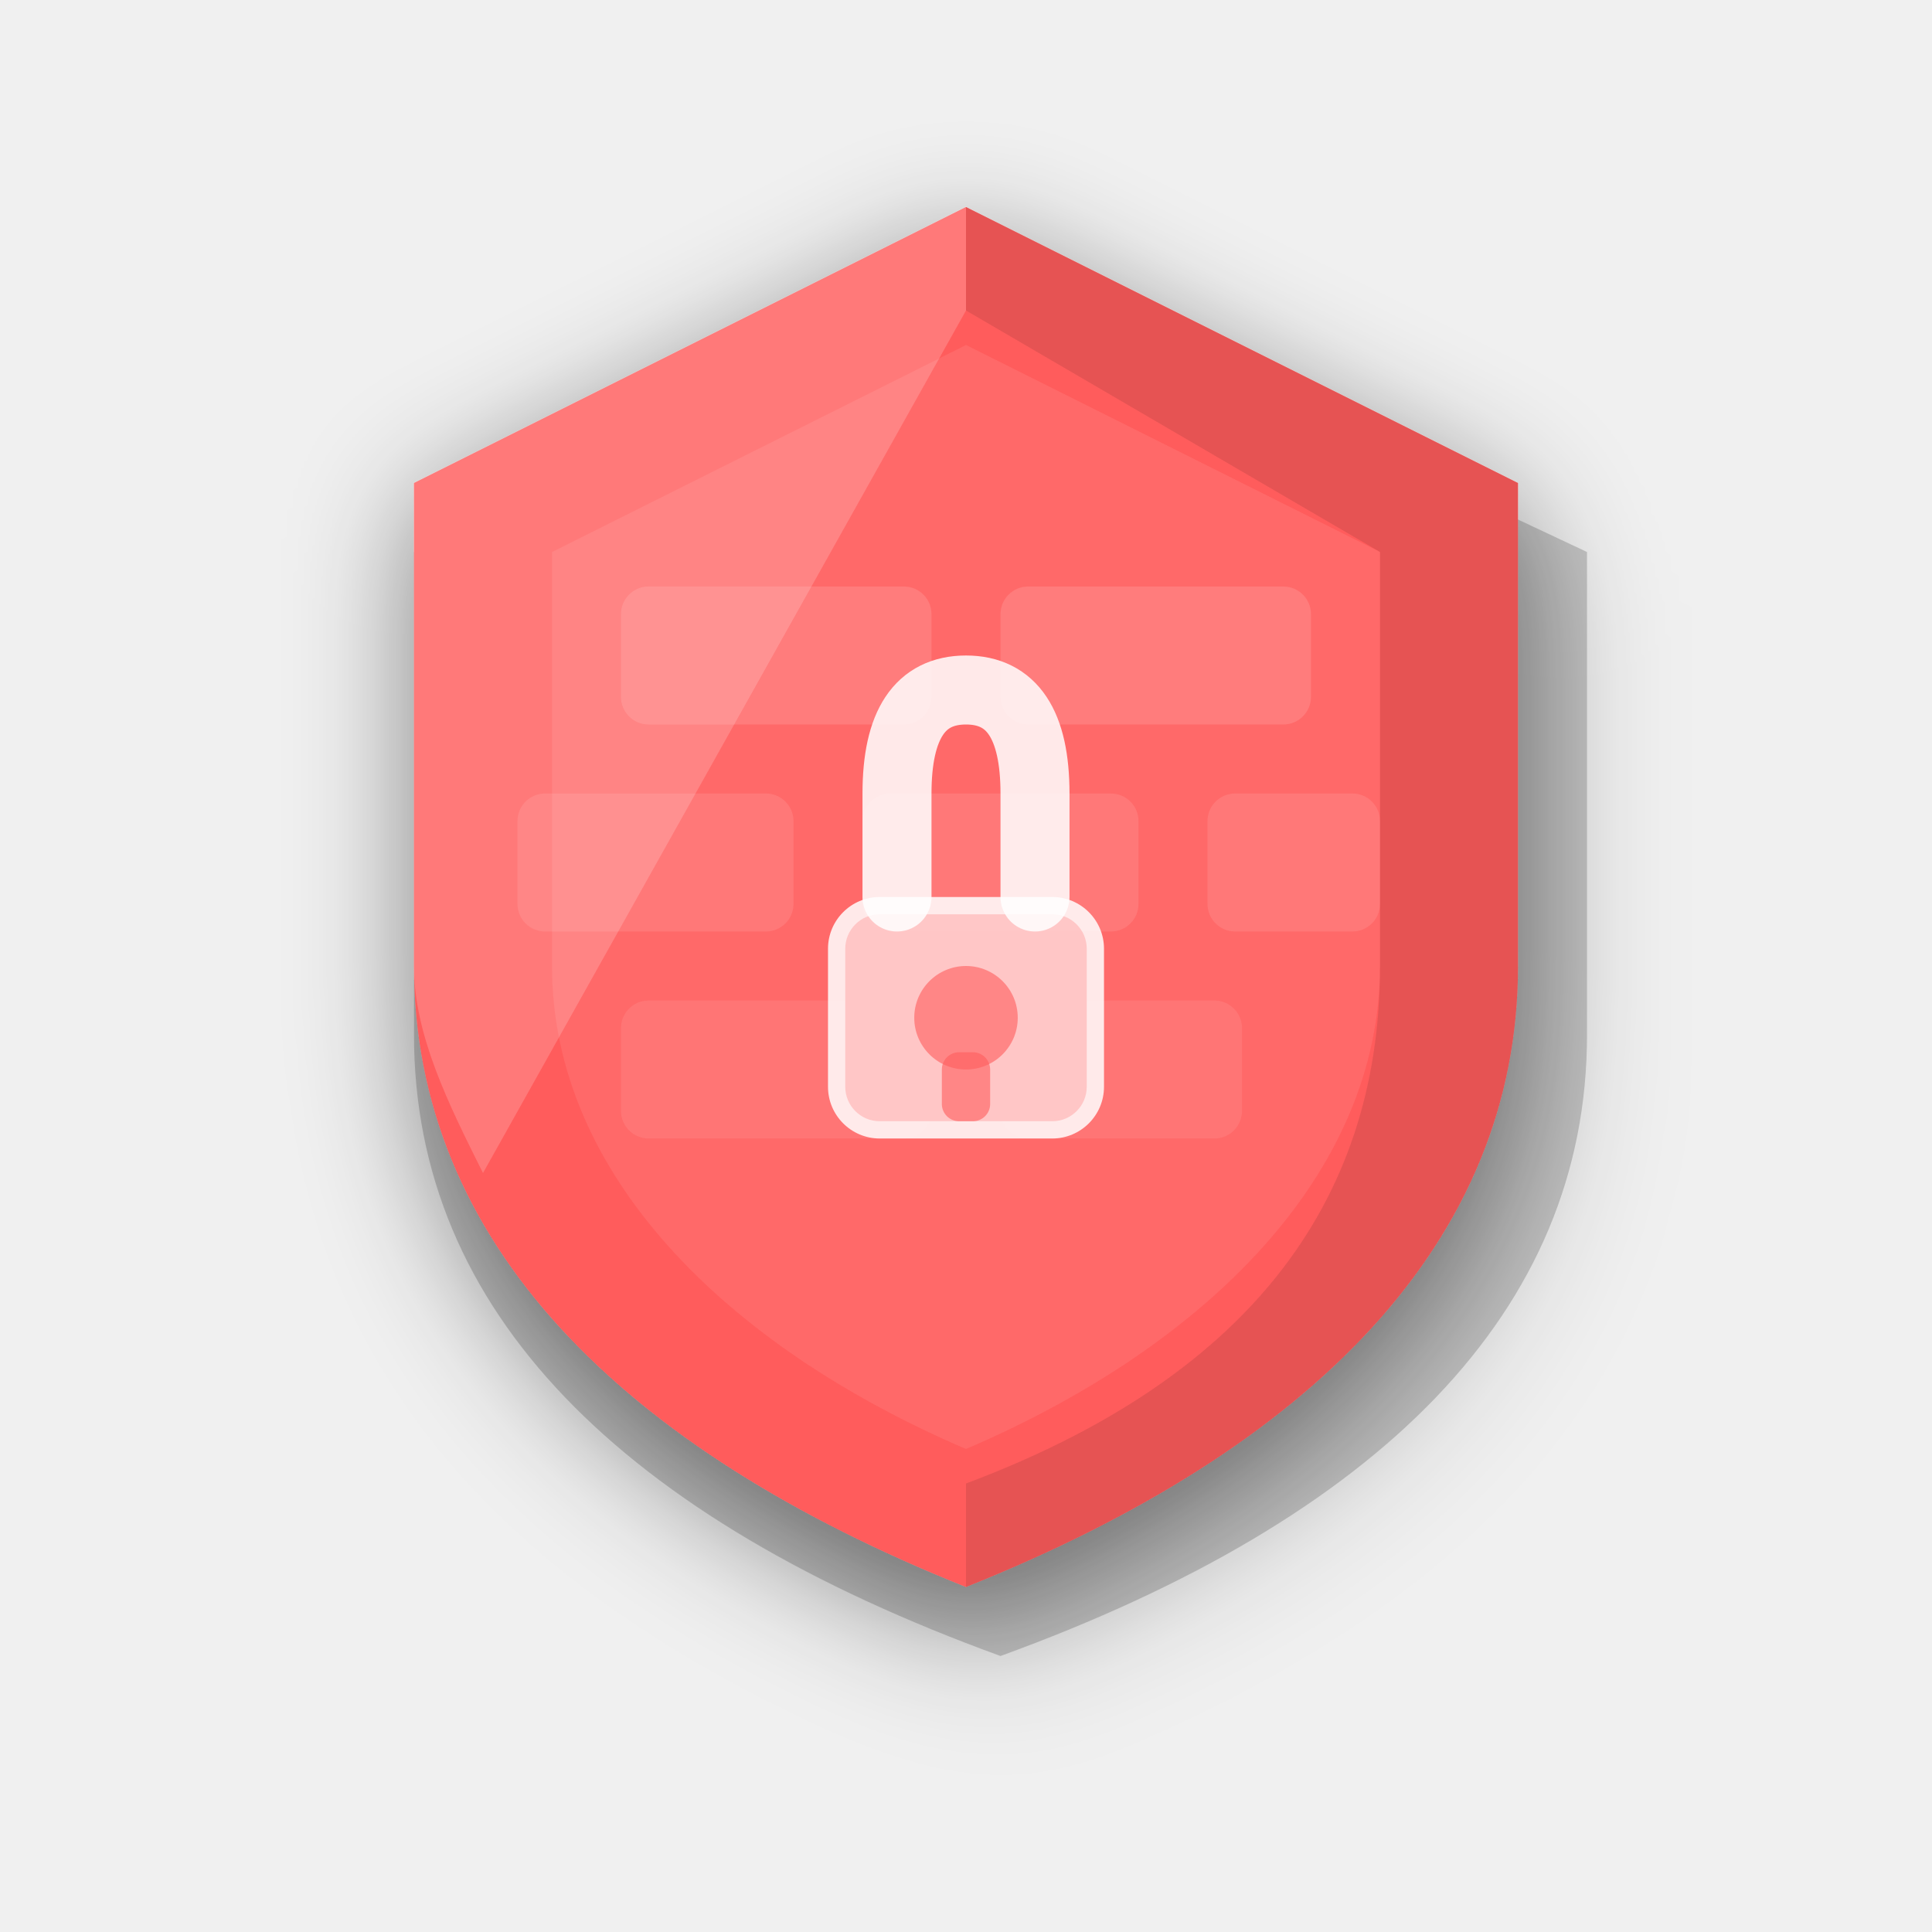
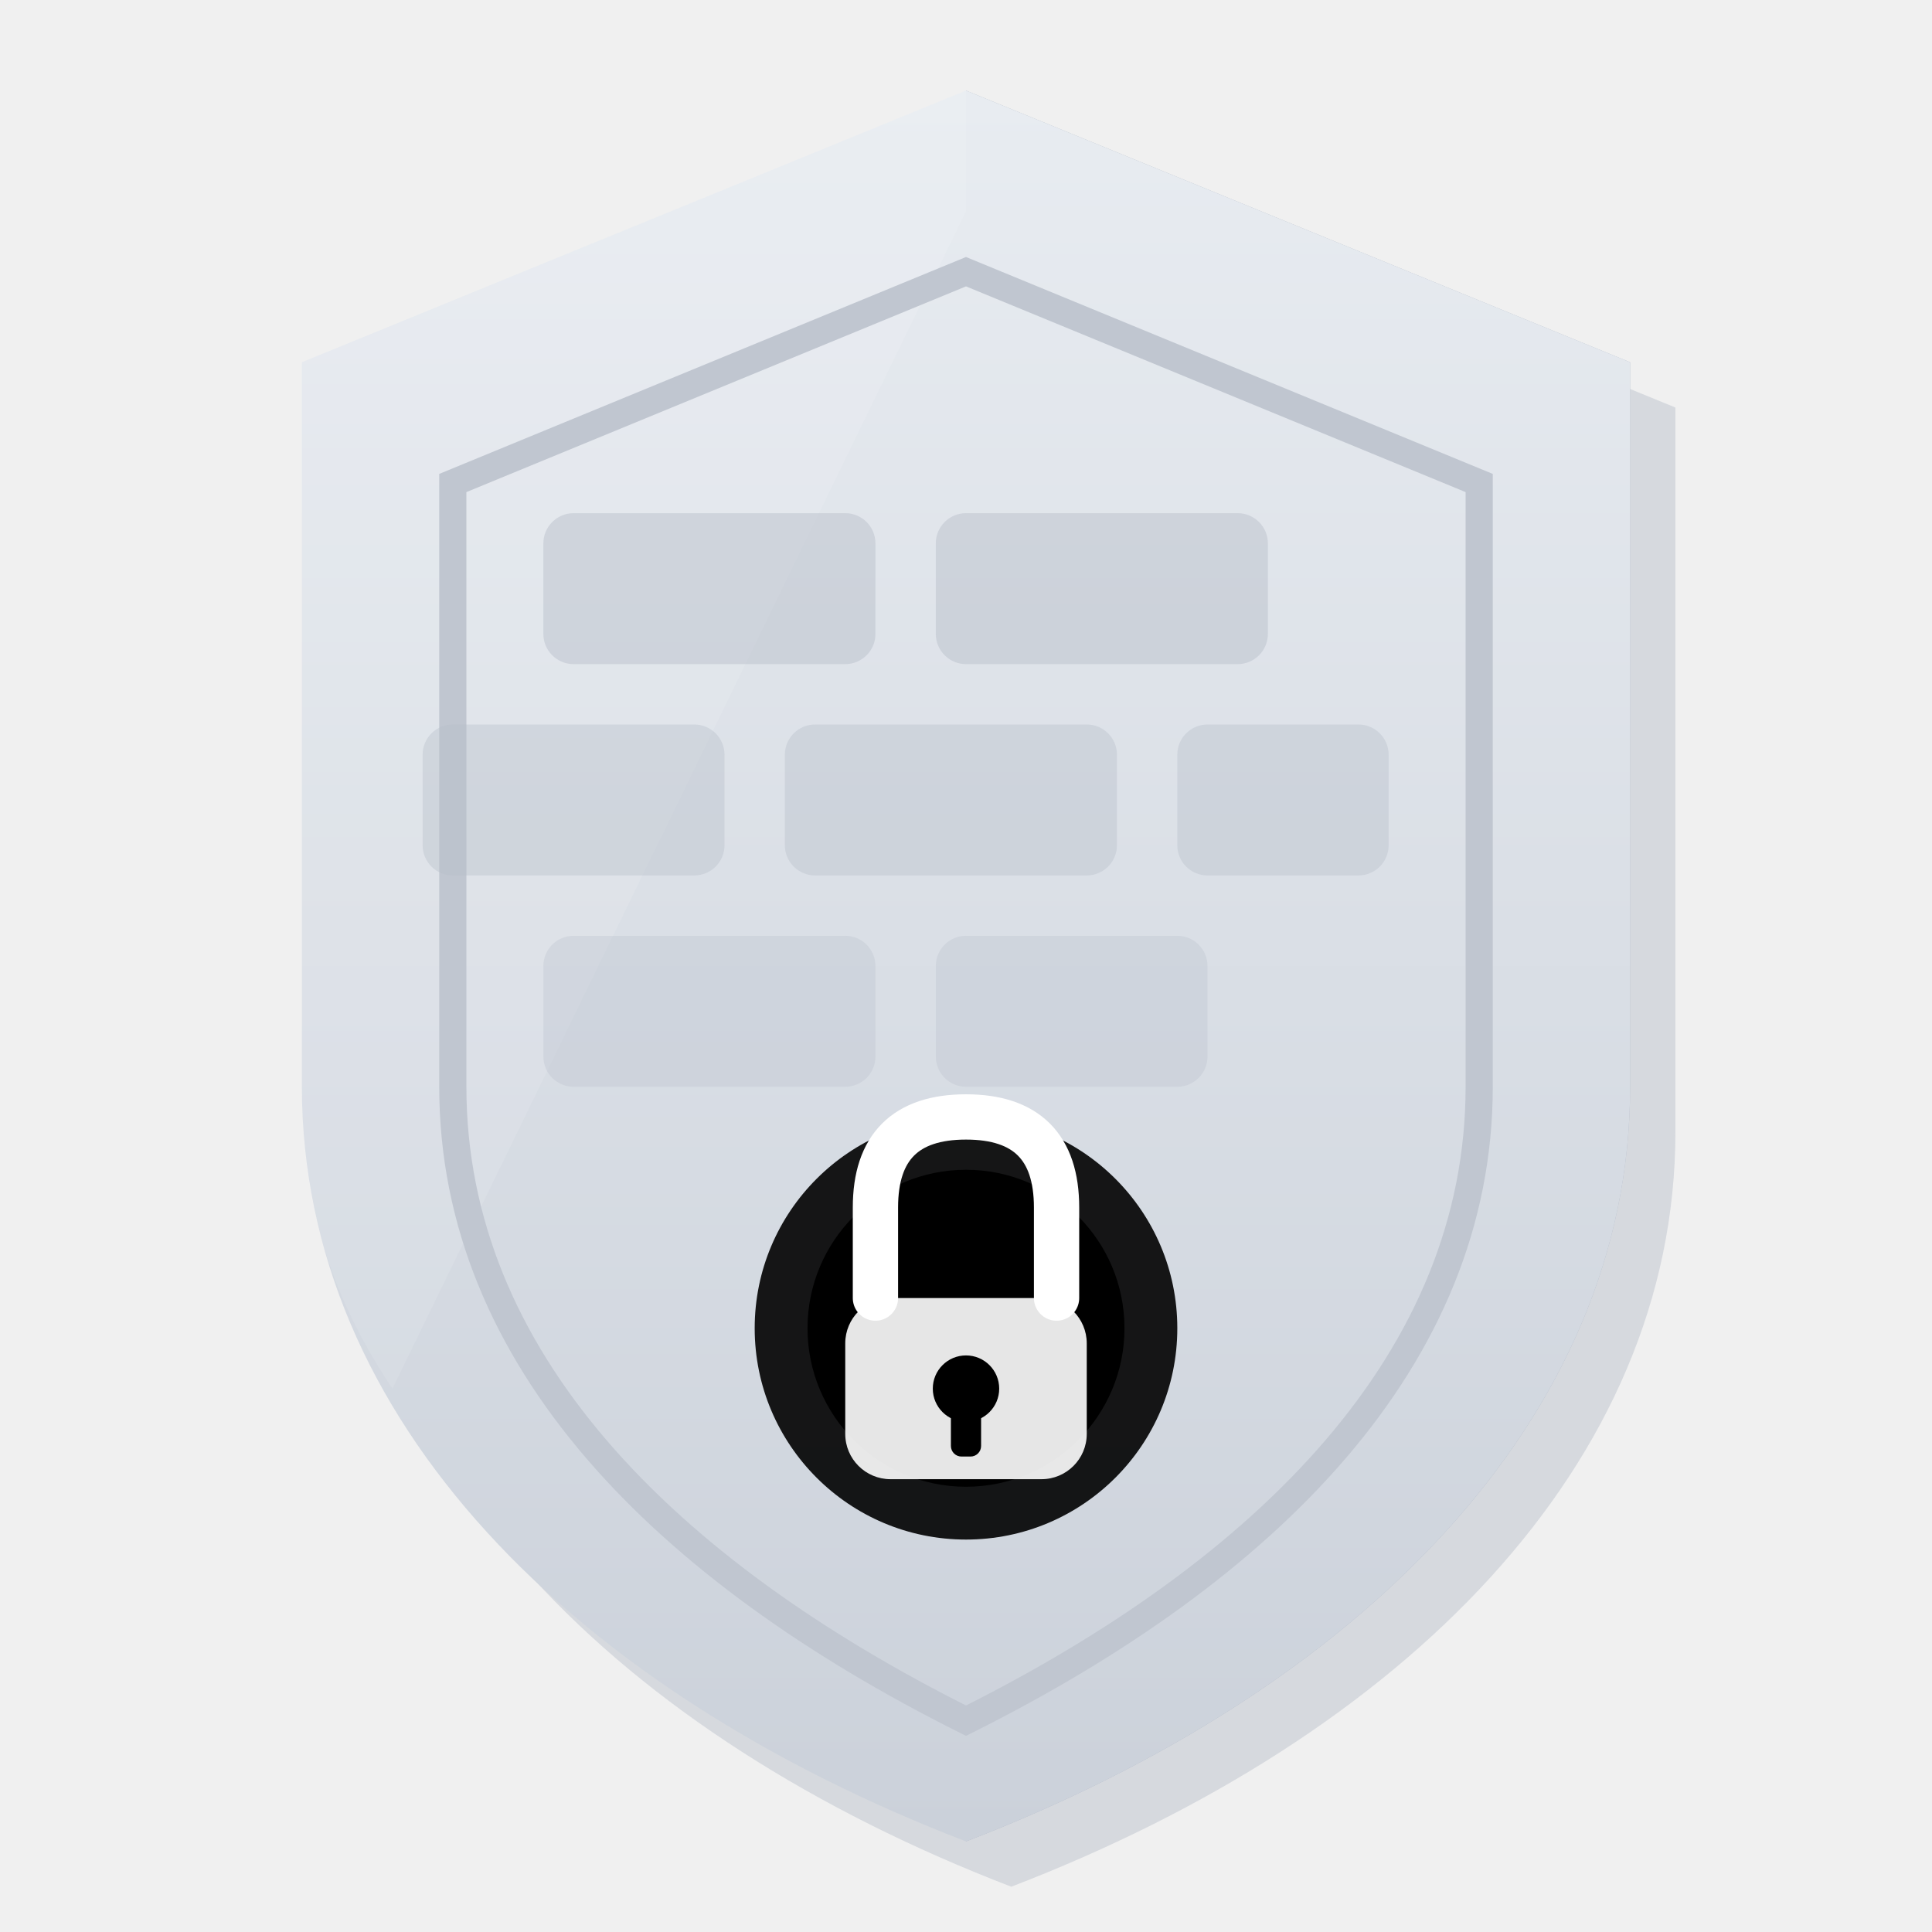
- <svg xmlns="http://www.w3.org/2000/svg" width="128" height="128" viewBox="0 0 56 56" fill="none" style="filter: drop-shadow(0 2px 4px rgba(0,0,0,0.45))">
-   <path d="M29 8 L46 16 V30 C46 38 40 44 29 48 C18 44 12 38 12 30 V16 L29 8Z" fill="black" opacity="0.18" />
-   <path d="M28 6 L44 14 V28 C44 36 38 42 28 46 C18 42 12 36 12 28 V14 L28 6Z" fill="#ff5c5c" />
-   <path d="M28 6 L12 14 V28 C12 30 13 32 14 34 L28 9 Z" fill="white" opacity="0.18" />
-   <path d="M28 6 L44 14 V28 C44 36 38 42 28 46 L28 43 C36 40 40 35 40 28 V16 L28 9 Z" fill="black" opacity="0.1" />
-   <path d="M28 10 L40 16 V28 C40 34 35 39 28 42 C21 39 16 34 16 28 V16 L28 10Z" fill="white" opacity="0.08" />
-   <rect x="18" y="17" width="9" height="4" rx="0.8" fill="white" opacity="0.12" />
-   <rect x="29" y="17" width="9" height="4" rx="0.8" fill="white" opacity="0.12" />
-   <rect x="15" y="23" width="8" height="4" rx="0.8" fill="white" opacity="0.1" />
-   <rect x="25" y="23" width="8" height="4" rx="0.8" fill="white" opacity="0.1" />
-   <rect x="35" y="23" width="5" height="4" rx="0.8" fill="white" opacity="0.1" />
-   <rect x="18" y="29" width="9" height="4" rx="0.8" fill="white" opacity="0.08" />
-   <rect x="29" y="29" width="7" height="4" rx="0.8" fill="white" opacity="0.08" />
-   <rect x="24" y="26" width="8" height="7" rx="1.5" fill="white" opacity="0.85" />
-   <rect x="24.5" y="26.5" width="7" height="6" rx="1" fill="#ff5c5c" opacity="0.25" />
-   <path d="M26 26 V23 Q26 20 28 20 Q30 20 30 23 V26" stroke="white" stroke-width="2" fill="none" opacity="0.85" stroke-linecap="round" />
-   <circle cx="28" cy="29.5" r="1.5" fill="#ff5c5c" opacity="0.6" />
-   <rect x="27.3" y="30.5" width="1.4" height="2" rx="0.5" fill="#ff5c5c" opacity="0.6" />
+ <svg xmlns="http://www.w3.org/2000/svg" width="128" height="128" viewBox="0 0 128 128" fill="none">
+   <defs>
+     <linearGradient id="fw-face" x1="0" y1="0" x2="0" y2="1">
+       <stop offset="0%" stop-color="#E8ECF1" />
+       <stop offset="100%" stop-color="#CBD1DA" />
+     </linearGradient>
+   </defs>
+   <path d="M64,6 L108,24 L108,72 C108,94 90,112 64,122 C38,112 20,94 20,72 V24 Z" fill="#AEB6C4" opacity="0.4" transform="translate(3,3)" />
+   <path d="M64,6 L108,24 V72 C108,94 90,112 64,122 L64,118 C86,110 102,94 102,72 V28 L64,12 Z" fill="#AEB6C4" />
+   <path d="M64,6 L20,24 V72 C20,94 38,112 64,122 C90,112 108,94 108,72 V24 Z" fill="url(#fw-face)" />
+   <path d="M64,6 L20,24 V72 C20,80 22,86 26,92 L64,14 Z" fill="white" opacity="0.1" />
+   <path d="M64,18 L30,32 V72 C30,90 44,104 64,114 C84,104 98,90 98,72 V32 Z" fill="none" stroke="#C0C6D0" stroke-width="1.8" />
+   <rect x="36" y="34" width="22" height="10" rx="2" fill="#B5BCC8" opacity="0.45" />
+   <rect x="62" y="34" width="22" height="10" rx="2" fill="#B5BCC8" opacity="0.45" />
+   <rect x="28" y="48" width="20" height="10" rx="2" fill="#B5BCC8" opacity="0.38" />
+   <rect x="52" y="48" width="22" height="10" rx="2" fill="#B5BCC8" opacity="0.38" />
+   <rect x="78" y="48" width="14" height="10" rx="2" fill="#B5BCC8" opacity="0.38" />
+   <rect x="36" y="62" width="22" height="10" rx="2" fill="#B5BCC8" opacity="0.3" />
+   <rect x="62" y="62" width="18" height="10" rx="2" fill="#B5BCC8" opacity="0.3" />
+   <circle cx="64" cy="88" r="14" fill="currentColor" opacity="0.9" />
+   <circle cx="64" cy="88" r="10.5" fill="currentColor" />
+   <path d="M58,86 V80 Q58,74 64,74 Q70,74 70,80 V86" stroke="white" stroke-width="3" fill="none" stroke-linecap="round" />
+   <rect x="56" y="86" width="16" height="12" rx="3" fill="white" opacity="0.9" />
+   <circle cx="64" cy="92" r="2.2" fill="currentColor" />
+   <rect x="63" y="93" width="2" height="3.5" rx="0.7" fill="currentColor" />
</svg>
